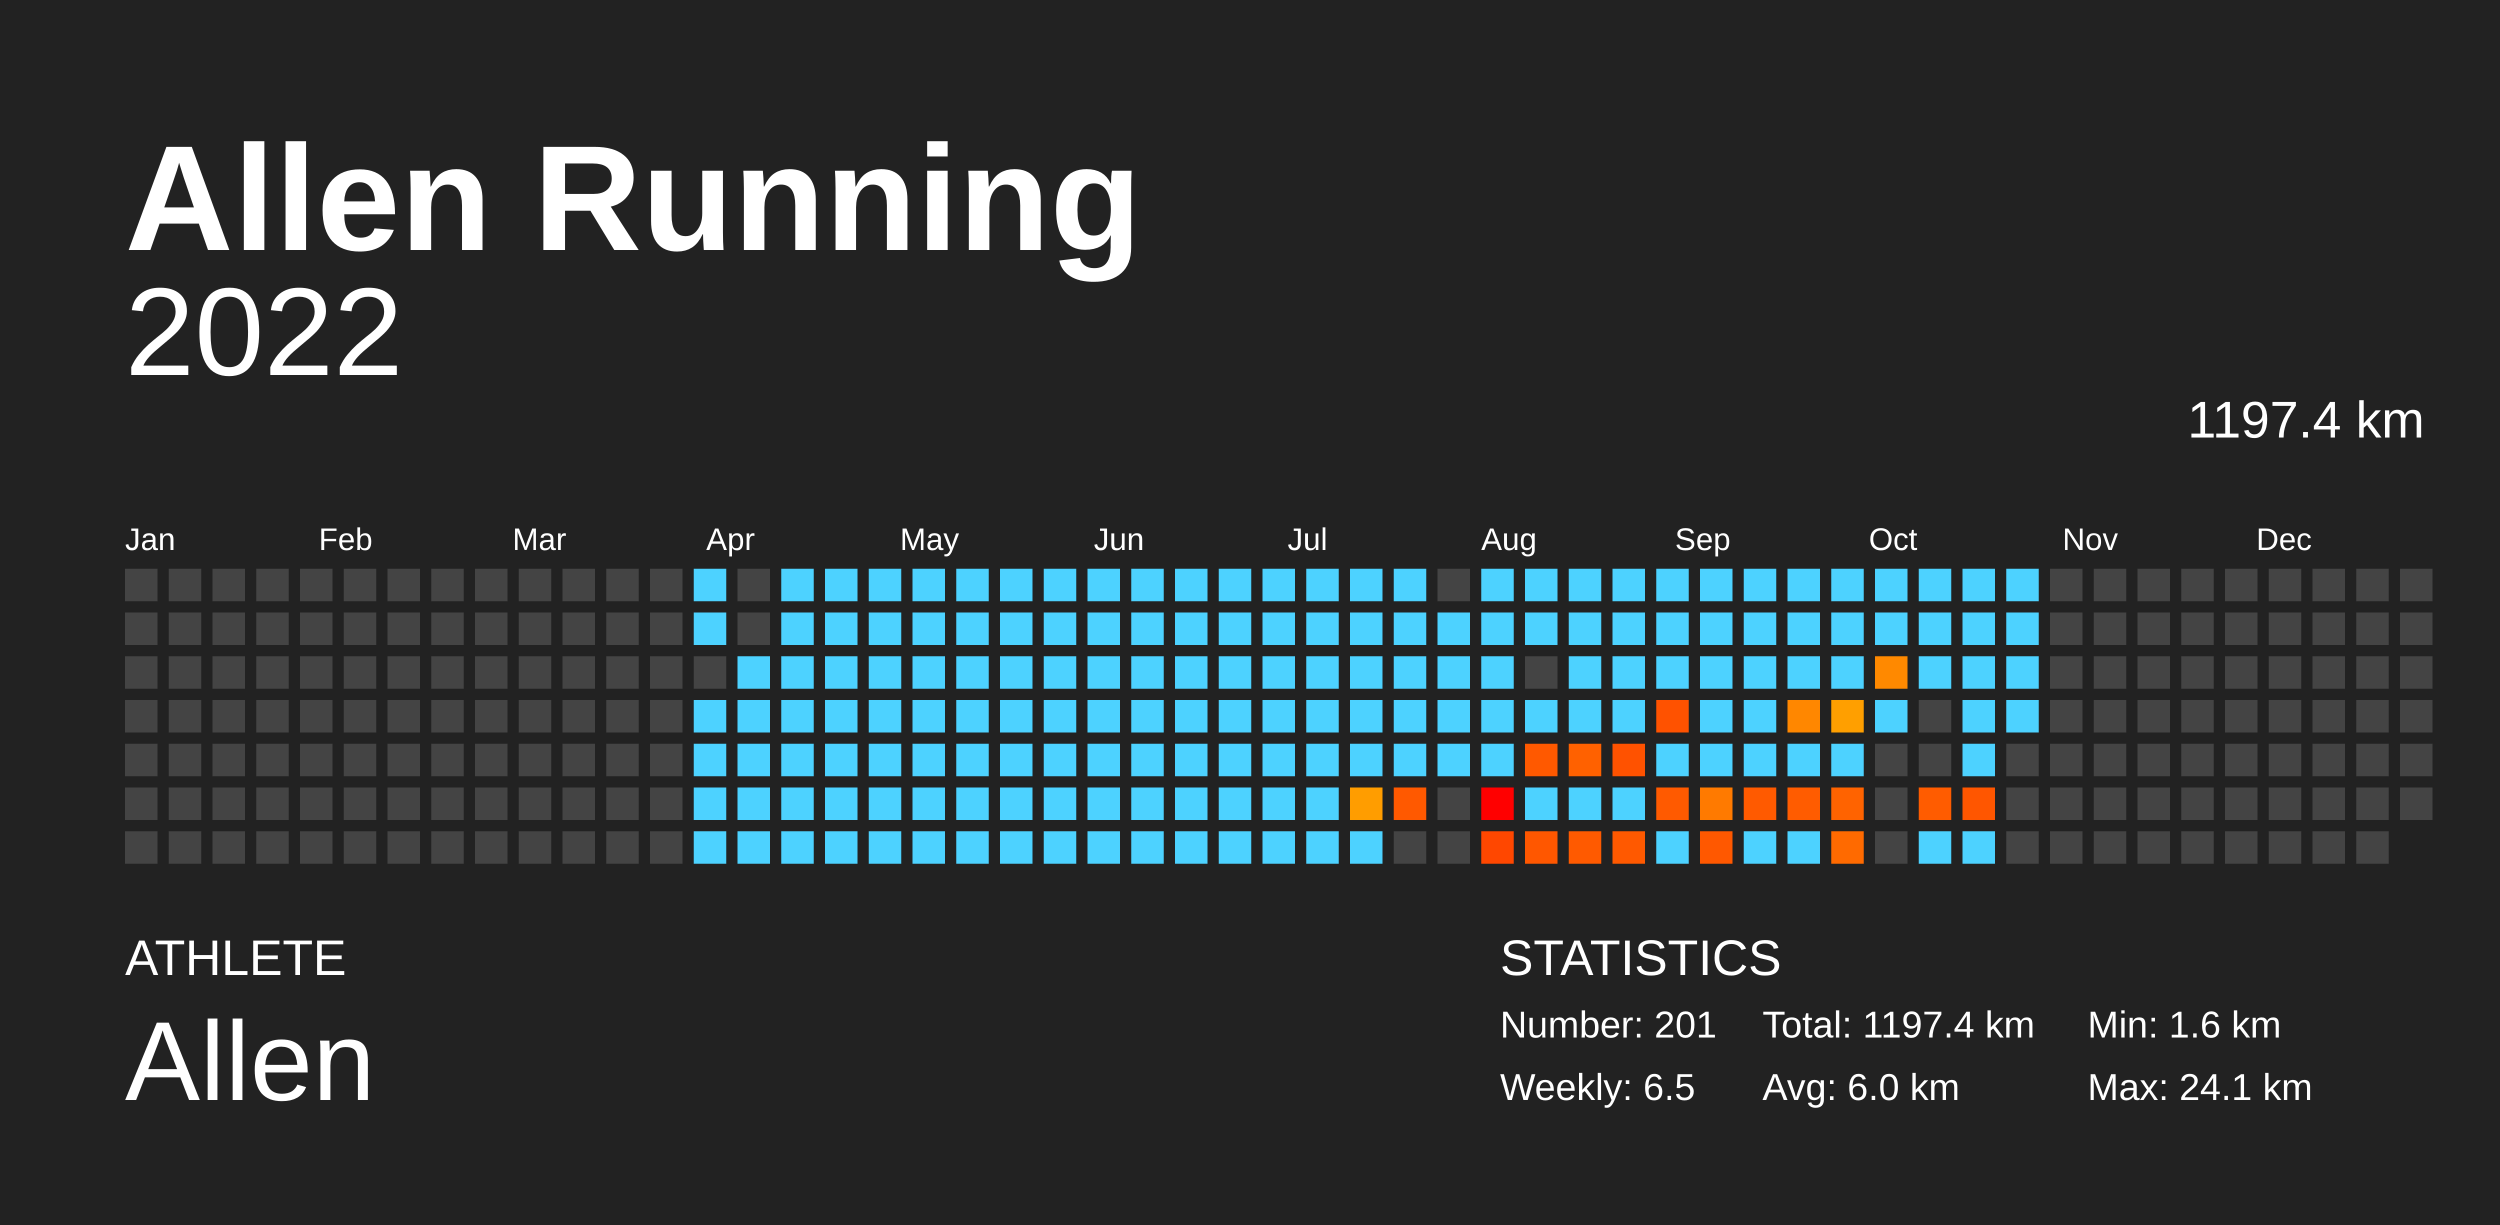
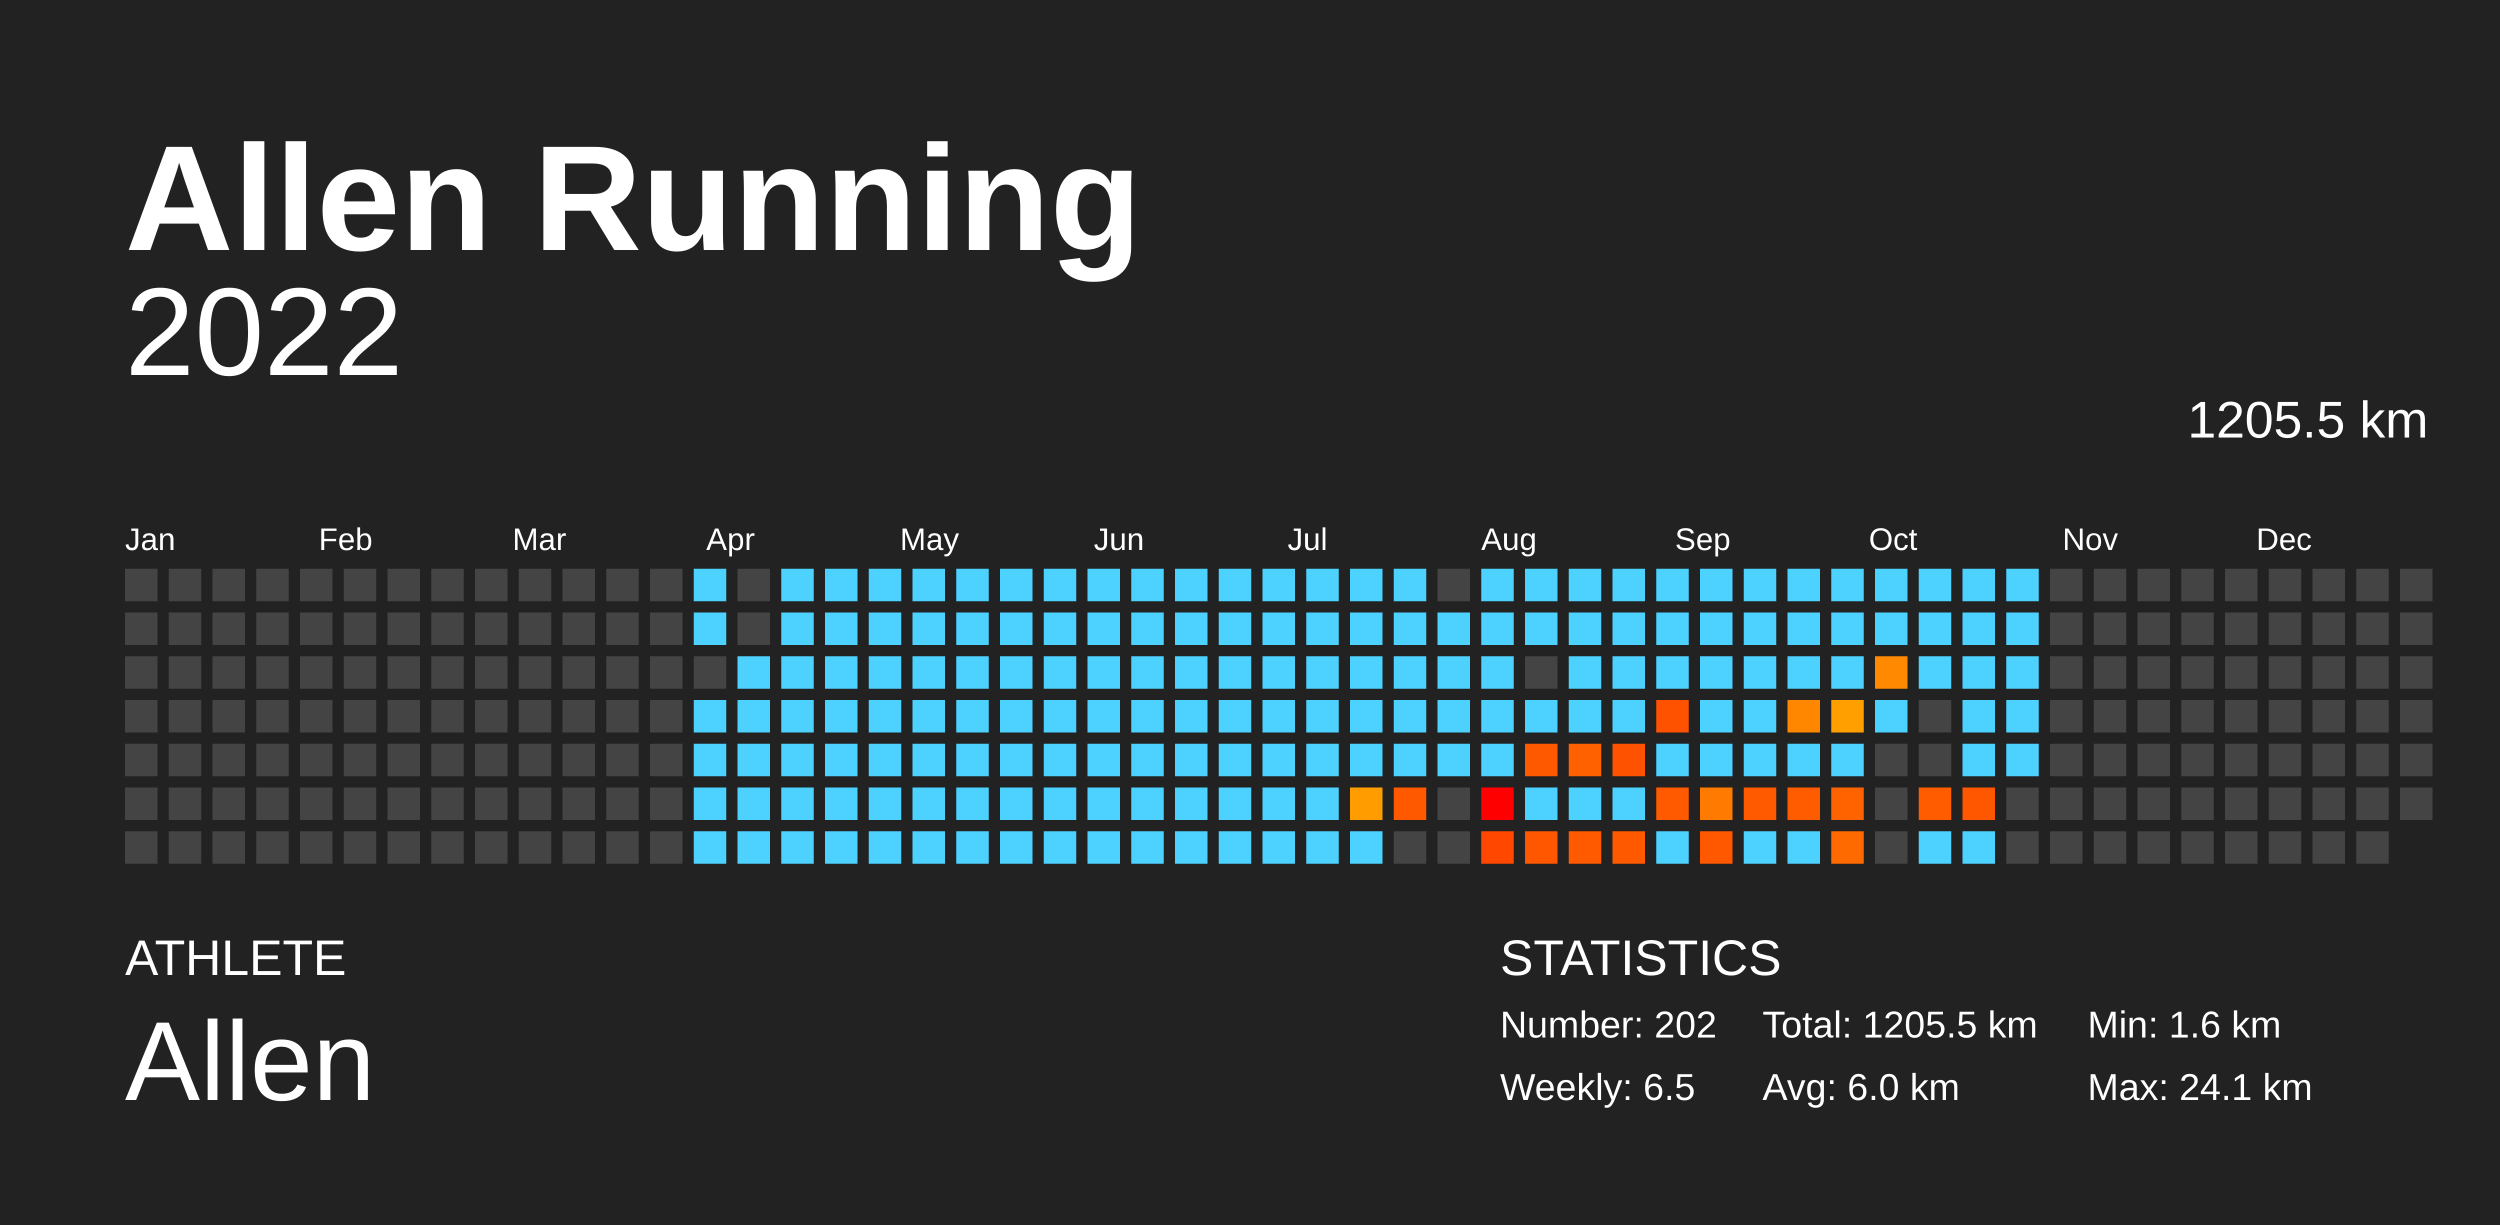
<svg xmlns="http://www.w3.org/2000/svg" baseProfile="full" height="98mm" version="1.1" viewBox="0,0,200,98" width="200mm">
  <defs />
  <rect fill="#222222" height="98" width="200" x="0" y="0" />
  <text fill="#FFFFFF" style="font-size:12px; font-family:Arial; font-weight:bold;" x="10" y="20">Allen Running</text>
  <text fill="#FFFFFF" style="font-size:4px; font-family:Arial" x="10" y="78">ATHLETE</text>
  <text fill="#FFFFFF" style="font-size:9px; font-family:Arial" x="10" y="88">Allen</text>
  <text fill="#FFFFFF" style="font-size:4px; font-family:Arial" x="120" y="78">STATISTICS</text>
-   <text fill="#FFFFFF" style="font-size:3px; font-family:Arial" x="120" y="83">Number: 201</text>
+   <text fill="#FFFFFF" style="font-size:3px; font-family:Arial" x="120" y="83">Number: 202</text>
  <text fill="#FFFFFF" style="font-size:3px; font-family:Arial" x="120" y="88">Weekly: 6.5</text>
-   <text fill="#FFFFFF" style="font-size:3px; font-family:Arial" x="141" y="83">Total: 1197.4 km</text>
+   <text fill="#FFFFFF" style="font-size:3px; font-family:Arial" x="141" y="83">Total: 1205.5 km</text>
  <text fill="#FFFFFF" style="font-size:3px; font-family:Arial" x="141" y="88">Avg: 6.0 km</text>
  <text fill="#FFFFFF" style="font-size:3px; font-family:Arial" x="167" y="83">Min: 1.6 km</text>
  <text fill="#FFFFFF" style="font-size:3px; font-family:Arial" x="167" y="88">Max: 24.1 km</text>
  <text alignment-baseline="hanging" fill="#FFFFFF" style="font-size:10.0px; font-family:Arial;" x="10" y="30">2022</text>
-   <text alignment-baseline="hanging" fill="#FFFFFF" style="font-size:4.125px; font-family:Arial;" x="175" y="35">1197.4 km</text>
+   <text alignment-baseline="hanging" fill="#FFFFFF" style="font-size:4.125px; font-family:Arial;" x="175" y="35">1205.5 km</text>
  <text fill="#FFFFFF" style="font-size:2.5px; font-family:Arial" x="10.0" y="44">Jan</text>
  <text fill="#FFFFFF" style="font-size:2.5px; font-family:Arial" x="25.5" y="44">Feb</text>
  <text fill="#FFFFFF" style="font-size:2.5px; font-family:Arial" x="41.0" y="44">Mar</text>
  <text fill="#FFFFFF" style="font-size:2.5px; font-family:Arial" x="56.5" y="44">Apr</text>
  <text fill="#FFFFFF" style="font-size:2.5px; font-family:Arial" x="72.0" y="44">May</text>
  <text fill="#FFFFFF" style="font-size:2.5px; font-family:Arial" x="87.5" y="44">Jun</text>
  <text fill="#FFFFFF" style="font-size:2.5px; font-family:Arial" x="103.0" y="44">Jul</text>
  <text fill="#FFFFFF" style="font-size:2.5px; font-family:Arial" x="118.5" y="44">Aug</text>
  <text fill="#FFFFFF" style="font-size:2.5px; font-family:Arial" x="134.0" y="44">Sep</text>
  <text fill="#FFFFFF" style="font-size:2.5px; font-family:Arial" x="149.5" y="44">Oct</text>
  <text fill="#FFFFFF" style="font-size:2.5px; font-family:Arial" x="165.0" y="44">Nov</text>
  <text fill="#FFFFFF" style="font-size:2.5px; font-family:Arial" x="180.5" y="44">Dec</text>
  <rect fill="#444444" height="2.6" width="2.6" x="10.0" y="45.5" />
  <rect fill="#444444" height="2.6" width="2.6" x="10.0" y="49.0" />
  <rect fill="#444444" height="2.6" width="2.6" x="10.0" y="52.5" />
  <rect fill="#444444" height="2.6" width="2.6" x="10.0" y="56.0" />
  <rect fill="#444444" height="2.6" width="2.6" x="10.0" y="59.5" />
  <rect fill="#444444" height="2.6" width="2.6" x="10.0" y="63.0" />
  <rect fill="#444444" height="2.6" width="2.6" x="10.0" y="66.5" />
  <rect fill="#444444" height="2.6" width="2.6" x="13.5" y="45.5" />
  <rect fill="#444444" height="2.6" width="2.6" x="13.5" y="49.0" />
  <rect fill="#444444" height="2.6" width="2.6" x="13.5" y="52.5" />
  <rect fill="#444444" height="2.6" width="2.6" x="13.5" y="56.0" />
  <rect fill="#444444" height="2.6" width="2.6" x="13.5" y="59.5" />
  <rect fill="#444444" height="2.6" width="2.6" x="13.5" y="63.0" />
  <rect fill="#444444" height="2.6" width="2.6" x="13.5" y="66.5" />
  <rect fill="#444444" height="2.6" width="2.6" x="17.0" y="45.5" />
  <rect fill="#444444" height="2.6" width="2.6" x="17.0" y="49.0" />
  <rect fill="#444444" height="2.6" width="2.6" x="17.0" y="52.5" />
  <rect fill="#444444" height="2.6" width="2.6" x="17.0" y="56.0" />
  <rect fill="#444444" height="2.6" width="2.6" x="17.0" y="59.5" />
  <rect fill="#444444" height="2.6" width="2.6" x="17.0" y="63.0" />
  <rect fill="#444444" height="2.6" width="2.6" x="17.0" y="66.5" />
  <rect fill="#444444" height="2.6" width="2.6" x="20.5" y="45.5" />
  <rect fill="#444444" height="2.6" width="2.6" x="20.5" y="49.0" />
  <rect fill="#444444" height="2.6" width="2.6" x="20.5" y="52.5" />
  <rect fill="#444444" height="2.6" width="2.6" x="20.5" y="56.0" />
  <rect fill="#444444" height="2.6" width="2.6" x="20.5" y="59.5" />
  <rect fill="#444444" height="2.6" width="2.6" x="20.5" y="63.0" />
  <rect fill="#444444" height="2.6" width="2.6" x="20.5" y="66.5" />
  <rect fill="#444444" height="2.6" width="2.6" x="24.0" y="45.5" />
  <rect fill="#444444" height="2.6" width="2.6" x="24.0" y="49.0" />
  <rect fill="#444444" height="2.6" width="2.6" x="24.0" y="52.5" />
  <rect fill="#444444" height="2.6" width="2.6" x="24.0" y="56.0" />
  <rect fill="#444444" height="2.6" width="2.6" x="24.0" y="59.5" />
  <rect fill="#444444" height="2.6" width="2.6" x="24.0" y="63.0" />
  <rect fill="#444444" height="2.6" width="2.6" x="24.0" y="66.5" />
  <rect fill="#444444" height="2.6" width="2.6" x="27.5" y="45.5" />
  <rect fill="#444444" height="2.6" width="2.6" x="27.5" y="49.0" />
  <rect fill="#444444" height="2.6" width="2.6" x="27.5" y="52.5" />
  <rect fill="#444444" height="2.6" width="2.6" x="27.5" y="56.0" />
  <rect fill="#444444" height="2.6" width="2.6" x="27.5" y="59.5" />
  <rect fill="#444444" height="2.6" width="2.6" x="27.5" y="63.0" />
  <rect fill="#444444" height="2.6" width="2.6" x="27.5" y="66.5" />
  <rect fill="#444444" height="2.6" width="2.6" x="31.0" y="45.5" />
  <rect fill="#444444" height="2.6" width="2.6" x="31.0" y="49.0" />
  <rect fill="#444444" height="2.6" width="2.6" x="31.0" y="52.5" />
  <rect fill="#444444" height="2.6" width="2.6" x="31.0" y="56.0" />
  <rect fill="#444444" height="2.6" width="2.6" x="31.0" y="59.5" />
  <rect fill="#444444" height="2.6" width="2.6" x="31.0" y="63.0" />
  <rect fill="#444444" height="2.6" width="2.6" x="31.0" y="66.5" />
  <rect fill="#444444" height="2.6" width="2.6" x="34.5" y="45.5" />
  <rect fill="#444444" height="2.6" width="2.6" x="34.5" y="49.0" />
  <rect fill="#444444" height="2.6" width="2.6" x="34.5" y="52.5" />
  <rect fill="#444444" height="2.6" width="2.6" x="34.5" y="56.0" />
  <rect fill="#444444" height="2.6" width="2.6" x="34.5" y="59.5" />
  <rect fill="#444444" height="2.6" width="2.6" x="34.5" y="63.0" />
  <rect fill="#444444" height="2.6" width="2.6" x="34.5" y="66.5" />
  <rect fill="#444444" height="2.6" width="2.6" x="38.0" y="45.5" />
  <rect fill="#444444" height="2.6" width="2.6" x="38.0" y="49.0" />
  <rect fill="#444444" height="2.6" width="2.6" x="38.0" y="52.5" />
  <rect fill="#444444" height="2.6" width="2.6" x="38.0" y="56.0" />
  <rect fill="#444444" height="2.6" width="2.6" x="38.0" y="59.5" />
  <rect fill="#444444" height="2.6" width="2.6" x="38.0" y="63.0" />
  <rect fill="#444444" height="2.6" width="2.6" x="38.0" y="66.5" />
  <rect fill="#444444" height="2.6" width="2.6" x="41.5" y="45.5" />
  <rect fill="#444444" height="2.6" width="2.6" x="41.5" y="49.0" />
  <rect fill="#444444" height="2.6" width="2.6" x="41.5" y="52.5" />
  <rect fill="#444444" height="2.6" width="2.6" x="41.5" y="56.0" />
  <rect fill="#444444" height="2.6" width="2.6" x="41.5" y="59.5" />
  <rect fill="#444444" height="2.6" width="2.6" x="41.5" y="63.0" />
  <rect fill="#444444" height="2.6" width="2.6" x="41.5" y="66.5" />
  <rect fill="#444444" height="2.6" width="2.6" x="45.0" y="45.5" />
  <rect fill="#444444" height="2.6" width="2.6" x="45.0" y="49.0" />
  <rect fill="#444444" height="2.6" width="2.6" x="45.0" y="52.5" />
  <rect fill="#444444" height="2.6" width="2.6" x="45.0" y="56.0" />
  <rect fill="#444444" height="2.6" width="2.6" x="45.0" y="59.5" />
  <rect fill="#444444" height="2.6" width="2.6" x="45.0" y="63.0" />
  <rect fill="#444444" height="2.6" width="2.6" x="45.0" y="66.5" />
  <rect fill="#444444" height="2.6" width="2.6" x="48.5" y="45.5" />
  <rect fill="#444444" height="2.6" width="2.6" x="48.5" y="49.0" />
  <rect fill="#444444" height="2.6" width="2.6" x="48.5" y="52.5" />
  <rect fill="#444444" height="2.6" width="2.6" x="48.5" y="56.0" />
  <rect fill="#444444" height="2.6" width="2.6" x="48.5" y="59.5" />
  <rect fill="#444444" height="2.6" width="2.6" x="48.5" y="63.0" />
  <rect fill="#444444" height="2.6" width="2.6" x="48.5" y="66.5" />
  <rect fill="#444444" height="2.6" width="2.6" x="52.0" y="45.5" />
  <rect fill="#444444" height="2.6" width="2.6" x="52.0" y="49.0" />
  <rect fill="#444444" height="2.6" width="2.6" x="52.0" y="52.5" />
  <rect fill="#444444" height="2.6" width="2.6" x="52.0" y="56.0" />
  <rect fill="#444444" height="2.6" width="2.6" x="52.0" y="59.5" />
  <rect fill="#444444" height="2.6" width="2.6" x="52.0" y="63.0" />
  <rect fill="#444444" height="2.6" width="2.6" x="52.0" y="66.5" />
  <rect fill="#4dd2ff" height="2.6" width="2.6" x="55.5" y="45.5" />
  <rect fill="#4dd2ff" height="2.6" width="2.6" x="55.5" y="49.0" />
  <rect fill="#444444" height="2.6" width="2.6" x="55.5" y="52.5" />
  <rect fill="#4dd2ff" height="2.6" width="2.6" x="55.5" y="56.0" />
  <rect fill="#4dd2ff" height="2.6" width="2.6" x="55.5" y="59.5" />
  <rect fill="#4dd2ff" height="2.6" width="2.6" x="55.5" y="63.0" />
  <rect fill="#4dd2ff" height="2.6" width="2.6" x="55.5" y="66.5" />
  <rect fill="#444444" height="2.6" width="2.6" x="59.0" y="45.5" />
  <rect fill="#444444" height="2.6" width="2.6" x="59.0" y="49.0" />
  <rect fill="#4dd2ff" height="2.6" width="2.6" x="59.0" y="52.5" />
  <rect fill="#4dd2ff" height="2.6" width="2.6" x="59.0" y="56.0" />
  <rect fill="#4dd2ff" height="2.6" width="2.6" x="59.0" y="59.5" />
  <rect fill="#4dd2ff" height="2.6" width="2.6" x="59.0" y="63.0" />
  <rect fill="#4dd2ff" height="2.6" width="2.6" x="59.0" y="66.5" />
  <rect fill="#4dd2ff" height="2.6" width="2.6" x="62.5" y="45.5" />
  <rect fill="#4dd2ff" height="2.6" width="2.6" x="62.5" y="49.0" />
  <rect fill="#4dd2ff" height="2.6" width="2.6" x="62.5" y="52.5" />
  <rect fill="#4dd2ff" height="2.6" width="2.6" x="62.5" y="56.0" />
  <rect fill="#4dd2ff" height="2.6" width="2.6" x="62.5" y="59.5" />
  <rect fill="#4dd2ff" height="2.6" width="2.6" x="62.5" y="63.0" />
  <rect fill="#4dd2ff" height="2.6" width="2.6" x="62.5" y="66.5" />
  <rect fill="#4dd2ff" height="2.6" width="2.6" x="66.0" y="45.5" />
  <rect fill="#4dd2ff" height="2.6" width="2.6" x="66.0" y="49.0" />
  <rect fill="#4dd2ff" height="2.6" width="2.6" x="66.0" y="52.5" />
  <rect fill="#4dd2ff" height="2.6" width="2.6" x="66.0" y="56.0" />
  <rect fill="#4dd2ff" height="2.6" width="2.6" x="66.0" y="59.5" />
  <rect fill="#4dd2ff" height="2.6" width="2.6" x="66.0" y="63.0" />
  <rect fill="#4dd2ff" height="2.6" width="2.6" x="66.0" y="66.5" />
  <rect fill="#4dd2ff" height="2.6" width="2.6" x="69.5" y="45.5" />
  <rect fill="#4dd2ff" height="2.6" width="2.6" x="69.5" y="49.0" />
  <rect fill="#4dd2ff" height="2.6" width="2.6" x="69.5" y="52.5" />
  <rect fill="#4dd2ff" height="2.6" width="2.6" x="69.5" y="56.0" />
  <rect fill="#4dd2ff" height="2.6" width="2.6" x="69.5" y="59.5" />
  <rect fill="#4dd2ff" height="2.6" width="2.6" x="69.5" y="63.0" />
  <rect fill="#4dd2ff" height="2.6" width="2.6" x="69.5" y="66.5" />
  <rect fill="#4dd2ff" height="2.6" width="2.6" x="73.0" y="45.5" />
  <rect fill="#4dd2ff" height="2.6" width="2.6" x="73.0" y="49.0" />
  <rect fill="#4dd2ff" height="2.6" width="2.6" x="73.0" y="52.5" />
  <rect fill="#4dd2ff" height="2.6" width="2.6" x="73.0" y="56.0" />
  <rect fill="#4dd2ff" height="2.6" width="2.6" x="73.0" y="59.5" />
  <rect fill="#4dd2ff" height="2.6" width="2.6" x="73.0" y="63.0" />
  <rect fill="#4dd2ff" height="2.6" width="2.6" x="73.0" y="66.5" />
  <rect fill="#4dd2ff" height="2.6" width="2.6" x="76.5" y="45.5" />
  <rect fill="#4dd2ff" height="2.6" width="2.6" x="76.5" y="49.0" />
  <rect fill="#4dd2ff" height="2.6" width="2.6" x="76.5" y="52.5" />
  <rect fill="#4dd2ff" height="2.6" width="2.6" x="76.5" y="56.0" />
  <rect fill="#4dd2ff" height="2.6" width="2.6" x="76.5" y="59.5" />
  <rect fill="#4dd2ff" height="2.6" width="2.6" x="76.5" y="63.0" />
  <rect fill="#4dd2ff" height="2.6" width="2.6" x="76.5" y="66.5" />
  <rect fill="#4dd2ff" height="2.6" width="2.6" x="80.0" y="45.5" />
  <rect fill="#4dd2ff" height="2.6" width="2.6" x="80.0" y="49.0" />
  <rect fill="#4dd2ff" height="2.6" width="2.6" x="80.0" y="52.5" />
  <rect fill="#4dd2ff" height="2.6" width="2.6" x="80.0" y="56.0" />
  <rect fill="#4dd2ff" height="2.6" width="2.6" x="80.0" y="59.5" />
  <rect fill="#4dd2ff" height="2.6" width="2.6" x="80.0" y="63.0" />
  <rect fill="#4dd2ff" height="2.6" width="2.6" x="80.0" y="66.5" />
  <rect fill="#4dd2ff" height="2.6" width="2.6" x="83.5" y="45.5" />
  <rect fill="#4dd2ff" height="2.6" width="2.6" x="83.5" y="49.0" />
  <rect fill="#4dd2ff" height="2.6" width="2.6" x="83.5" y="52.5" />
  <rect fill="#4dd2ff" height="2.6" width="2.6" x="83.5" y="56.0" />
  <rect fill="#4dd2ff" height="2.6" width="2.6" x="83.5" y="59.5" />
  <rect fill="#4dd2ff" height="2.6" width="2.6" x="83.5" y="63.0" />
  <rect fill="#4dd2ff" height="2.6" width="2.6" x="83.5" y="66.5" />
  <rect fill="#4dd2ff" height="2.6" width="2.6" x="87.0" y="45.5" />
  <rect fill="#4dd2ff" height="2.6" width="2.6" x="87.0" y="49.0" />
  <rect fill="#4dd2ff" height="2.6" width="2.6" x="87.0" y="52.5" />
  <rect fill="#4dd2ff" height="2.6" width="2.6" x="87.0" y="56.0" />
  <rect fill="#4dd2ff" height="2.6" width="2.6" x="87.0" y="59.5" />
  <rect fill="#4dd2ff" height="2.6" width="2.6" x="87.0" y="63.0" />
  <rect fill="#4dd2ff" height="2.6" width="2.6" x="87.0" y="66.5" />
  <rect fill="#4dd2ff" height="2.6" width="2.6" x="90.5" y="45.5" />
  <rect fill="#4dd2ff" height="2.6" width="2.6" x="90.5" y="49.0" />
  <rect fill="#4dd2ff" height="2.6" width="2.6" x="90.5" y="52.5" />
  <rect fill="#4dd2ff" height="2.6" width="2.6" x="90.5" y="56.0" />
  <rect fill="#4dd2ff" height="2.6" width="2.6" x="90.5" y="59.5" />
  <rect fill="#4dd2ff" height="2.6" width="2.6" x="90.5" y="63.0" />
  <rect fill="#4dd2ff" height="2.6" width="2.6" x="90.5" y="66.5" />
  <rect fill="#4dd2ff" height="2.6" width="2.6" x="94.0" y="45.5" />
  <rect fill="#4dd2ff" height="2.6" width="2.6" x="94.0" y="49.0" />
  <rect fill="#4dd2ff" height="2.6" width="2.6" x="94.0" y="52.5" />
  <rect fill="#4dd2ff" height="2.6" width="2.6" x="94.0" y="56.0" />
  <rect fill="#4dd2ff" height="2.6" width="2.6" x="94.0" y="59.5" />
  <rect fill="#4dd2ff" height="2.6" width="2.6" x="94.0" y="63.0" />
  <rect fill="#4dd2ff" height="2.6" width="2.6" x="94.0" y="66.5" />
  <rect fill="#4dd2ff" height="2.6" width="2.6" x="97.5" y="45.5" />
  <rect fill="#4dd2ff" height="2.6" width="2.6" x="97.5" y="49.0" />
  <rect fill="#4dd2ff" height="2.6" width="2.6" x="97.5" y="52.5" />
  <rect fill="#4dd2ff" height="2.6" width="2.6" x="97.5" y="56.0" />
  <rect fill="#4dd2ff" height="2.6" width="2.6" x="97.5" y="59.5" />
  <rect fill="#4dd2ff" height="2.6" width="2.6" x="97.5" y="63.0" />
  <rect fill="#4dd2ff" height="2.6" width="2.6" x="97.5" y="66.5" />
  <rect fill="#4dd2ff" height="2.6" width="2.6" x="101.0" y="45.5" />
  <rect fill="#4dd2ff" height="2.6" width="2.6" x="101.0" y="49.0" />
  <rect fill="#4dd2ff" height="2.6" width="2.6" x="101.0" y="52.5" />
  <rect fill="#4dd2ff" height="2.6" width="2.6" x="101.0" y="56.0" />
  <rect fill="#4dd2ff" height="2.6" width="2.6" x="101.0" y="59.5" />
  <rect fill="#4dd2ff" height="2.6" width="2.6" x="101.0" y="63.0" />
  <rect fill="#4dd2ff" height="2.6" width="2.6" x="101.0" y="66.5" />
  <rect fill="#4dd2ff" height="2.6" width="2.6" x="104.5" y="45.5" />
  <rect fill="#4dd2ff" height="2.6" width="2.6" x="104.5" y="49.0" />
  <rect fill="#4dd2ff" height="2.6" width="2.6" x="104.5" y="52.5" />
  <rect fill="#4dd2ff" height="2.6" width="2.6" x="104.5" y="56.0" />
  <rect fill="#4dd2ff" height="2.6" width="2.6" x="104.5" y="59.5" />
  <rect fill="#4dd2ff" height="2.6" width="2.6" x="104.5" y="63.0" />
  <rect fill="#4dd2ff" height="2.6" width="2.6" x="104.5" y="66.5" />
  <rect fill="#4dd2ff" height="2.6" width="2.6" x="108.0" y="45.5" />
  <rect fill="#4dd2ff" height="2.6" width="2.6" x="108.0" y="49.0" />
  <rect fill="#4dd2ff" height="2.6" width="2.6" x="108.0" y="52.5" />
  <rect fill="#4dd2ff" height="2.6" width="2.6" x="108.0" y="56.0" />
  <rect fill="#4dd2ff" height="2.6" width="2.6" x="108.0" y="59.5" />
  <rect fill="#ff9d00" height="2.6" width="2.6" x="108.0" y="63.0" />
  <rect fill="#4dd2ff" height="2.6" width="2.6" x="108.0" y="66.5" />
  <rect fill="#4dd2ff" height="2.6" width="2.6" x="111.5" y="45.5" />
  <rect fill="#4dd2ff" height="2.6" width="2.6" x="111.5" y="49.0" />
  <rect fill="#4dd2ff" height="2.6" width="2.6" x="111.5" y="52.5" />
  <rect fill="#4dd2ff" height="2.6" width="2.6" x="111.5" y="56.0" />
  <rect fill="#4dd2ff" height="2.6" width="2.6" x="111.5" y="59.5" />
  <rect fill="#ff5900" height="2.6" width="2.6" x="111.5" y="63.0" />
  <rect fill="#444444" height="2.6" width="2.6" x="111.5" y="66.5" />
  <rect fill="#444444" height="2.6" width="2.6" x="115.0" y="45.5" />
  <rect fill="#4dd2ff" height="2.6" width="2.6" x="115.0" y="49.0" />
  <rect fill="#4dd2ff" height="2.6" width="2.6" x="115.0" y="52.5" />
  <rect fill="#4dd2ff" height="2.6" width="2.6" x="115.0" y="56.0" />
  <rect fill="#4dd2ff" height="2.6" width="2.6" x="115.0" y="59.5" />
  <rect fill="#444444" height="2.6" width="2.6" x="115.0" y="63.0" />
  <rect fill="#444444" height="2.6" width="2.6" x="115.0" y="66.5" />
  <rect fill="#4dd2ff" height="2.6" width="2.6" x="118.5" y="45.5" />
  <rect fill="#4dd2ff" height="2.6" width="2.6" x="118.5" y="49.0" />
  <rect fill="#4dd2ff" height="2.6" width="2.6" x="118.5" y="52.5" />
  <rect fill="#4dd2ff" height="2.6" width="2.6" x="118.5" y="56.0" />
  <rect fill="#4dd2ff" height="2.6" width="2.6" x="118.5" y="59.5" />
  <rect fill="red" height="2.6" width="2.6" x="118.5" y="63.0" />
  <rect fill="#ff4700" height="2.6" width="2.6" x="118.5" y="66.5" />
  <rect fill="#4dd2ff" height="2.6" width="2.6" x="122.0" y="45.5" />
  <rect fill="#4dd2ff" height="2.6" width="2.6" x="122.0" y="49.0" />
  <rect fill="#444444" height="2.6" width="2.6" x="122.0" y="52.5" />
  <rect fill="#4dd2ff" height="2.6" width="2.6" x="122.0" y="56.0" />
  <rect fill="#ff5900" height="2.6" width="2.6" x="122.0" y="59.5" />
  <rect fill="#4dd2ff" height="2.6" width="2.6" x="122.0" y="63.0" />
  <rect fill="#ff5700" height="2.6" width="2.6" x="122.0" y="66.5" />
  <rect fill="#4dd2ff" height="2.6" width="2.6" x="125.5" y="45.5" />
  <rect fill="#4dd2ff" height="2.6" width="2.6" x="125.5" y="49.0" />
  <rect fill="#4dd2ff" height="2.6" width="2.6" x="125.5" y="52.5" />
  <rect fill="#4dd2ff" height="2.6" width="2.6" x="125.5" y="56.0" />
  <rect fill="#ff6100" height="2.6" width="2.6" x="125.5" y="59.5" />
  <rect fill="#4dd2ff" height="2.6" width="2.6" x="125.5" y="63.0" />
  <rect fill="#ff5a00" height="2.6" width="2.6" x="125.5" y="66.5" />
  <rect fill="#4dd2ff" height="2.6" width="2.6" x="129.0" y="45.5" />
  <rect fill="#4dd2ff" height="2.6" width="2.6" x="129.0" y="49.0" />
  <rect fill="#4dd2ff" height="2.6" width="2.6" x="129.0" y="52.5" />
  <rect fill="#4dd2ff" height="2.6" width="2.6" x="129.0" y="56.0" />
  <rect fill="#ff5200" height="2.6" width="2.6" x="129.0" y="59.5" />
  <rect fill="#4dd2ff" height="2.6" width="2.6" x="129.0" y="63.0" />
  <rect fill="#ff5900" height="2.6" width="2.6" x="129.0" y="66.5" />
  <rect fill="#4dd2ff" height="2.6" width="2.6" x="132.5" y="45.5" />
  <rect fill="#4dd2ff" height="2.6" width="2.6" x="132.5" y="49.0" />
  <rect fill="#4dd2ff" height="2.6" width="2.6" x="132.5" y="52.5" />
  <rect fill="#ff5200" height="2.6" width="2.6" x="132.5" y="56.0" />
  <rect fill="#4dd2ff" height="2.6" width="2.6" x="132.5" y="59.5" />
  <rect fill="#ff5a00" height="2.6" width="2.6" x="132.5" y="63.0" />
  <rect fill="#4dd2ff" height="2.6" width="2.6" x="132.5" y="66.5" />
  <rect fill="#4dd2ff" height="2.6" width="2.6" x="136.0" y="45.5" />
  <rect fill="#4dd2ff" height="2.6" width="2.6" x="136.0" y="49.0" />
  <rect fill="#4dd2ff" height="2.6" width="2.6" x="136.0" y="52.5" />
  <rect fill="#4dd2ff" height="2.6" width="2.6" x="136.0" y="56.0" />
  <rect fill="#4dd2ff" height="2.6" width="2.6" x="136.0" y="59.5" />
  <rect fill="#ff7a00" height="2.6" width="2.6" x="136.0" y="63.0" />
  <rect fill="#ff5800" height="2.6" width="2.6" x="136.0" y="66.5" />
  <rect fill="#4dd2ff" height="2.6" width="2.6" x="139.5" y="45.5" />
  <rect fill="#4dd2ff" height="2.6" width="2.6" x="139.5" y="49.0" />
  <rect fill="#4dd2ff" height="2.6" width="2.6" x="139.5" y="52.5" />
  <rect fill="#4dd2ff" height="2.6" width="2.6" x="139.5" y="56.0" />
  <rect fill="#4dd2ff" height="2.6" width="2.6" x="139.5" y="59.5" />
  <rect fill="#ff5a00" height="2.6" width="2.6" x="139.5" y="63.0" />
  <rect fill="#4dd2ff" height="2.6" width="2.6" x="139.5" y="66.5" />
  <rect fill="#4dd2ff" height="2.6" width="2.6" x="143.0" y="45.5" />
  <rect fill="#4dd2ff" height="2.6" width="2.6" x="143.0" y="49.0" />
  <rect fill="#4dd2ff" height="2.6" width="2.6" x="143.0" y="52.5" />
  <rect fill="#ff8700" height="2.6" width="2.6" x="143.0" y="56.0" />
  <rect fill="#4dd2ff" height="2.6" width="2.6" x="143.0" y="59.5" />
  <rect fill="#ff5c00" height="2.6" width="2.6" x="143.0" y="63.0" />
  <rect fill="#4dd2ff" height="2.6" width="2.6" x="143.0" y="66.5" />
  <rect fill="#4dd2ff" height="2.6" width="2.6" x="146.5" y="45.5" />
  <rect fill="#4dd2ff" height="2.6" width="2.6" x="146.5" y="49.0" />
  <rect fill="#4dd2ff" height="2.6" width="2.6" x="146.5" y="52.5" />
  <rect fill="#ff9f00" height="2.6" width="2.6" x="146.5" y="56.0" />
  <rect fill="#4dd2ff" height="2.6" width="2.6" x="146.5" y="59.5" />
  <rect fill="#ff6300" height="2.6" width="2.6" x="146.5" y="63.0" />
  <rect fill="#ff6a00" height="2.6" width="2.6" x="146.5" y="66.5" />
  <rect fill="#4dd2ff" height="2.6" width="2.6" x="150.0" y="45.5" />
  <rect fill="#4dd2ff" height="2.6" width="2.6" x="150.0" y="49.0" />
  <rect fill="#ff8900" height="2.6" width="2.6" x="150.0" y="52.5" />
  <rect fill="#4dd2ff" height="2.6" width="2.6" x="150.0" y="56.0" />
  <rect fill="#444444" height="2.6" width="2.6" x="150.0" y="59.5" />
  <rect fill="#444444" height="2.6" width="2.6" x="150.0" y="63.0" />
  <rect fill="#444444" height="2.6" width="2.6" x="150.0" y="66.5" />
  <rect fill="#4dd2ff" height="2.6" width="2.6" x="153.5" y="45.5" />
  <rect fill="#4dd2ff" height="2.6" width="2.6" x="153.5" y="49.0" />
  <rect fill="#4dd2ff" height="2.6" width="2.6" x="153.5" y="52.5" />
  <rect fill="#444444" height="2.6" width="2.6" x="153.5" y="56.0" />
  <rect fill="#444444" height="2.6" width="2.6" x="153.5" y="59.5" />
  <rect fill="#ff5c00" height="2.6" width="2.6" x="153.5" y="63.0" />
  <rect fill="#4dd2ff" height="2.6" width="2.6" x="153.5" y="66.5" />
  <rect fill="#4dd2ff" height="2.6" width="2.6" x="157.0" y="45.5" />
  <rect fill="#4dd2ff" height="2.6" width="2.6" x="157.0" y="49.0" />
  <rect fill="#4dd2ff" height="2.6" width="2.6" x="157.0" y="52.5" />
  <rect fill="#4dd2ff" height="2.6" width="2.6" x="157.0" y="56.0" />
  <rect fill="#4dd2ff" height="2.6" width="2.6" x="157.0" y="59.5" />
  <rect fill="#ff5600" height="2.6" width="2.6" x="157.0" y="63.0" />
  <rect fill="#4dd2ff" height="2.6" width="2.6" x="157.0" y="66.5" />
  <rect fill="#4dd2ff" height="2.6" width="2.6" x="160.5" y="45.5" />
  <rect fill="#4dd2ff" height="2.6" width="2.6" x="160.5" y="49.0" />
  <rect fill="#4dd2ff" height="2.6" width="2.6" x="160.5" y="52.5" />
  <rect fill="#4dd2ff" height="2.6" width="2.6" x="160.5" y="56.0" />
-   <rect fill="#444444" height="2.6" width="2.6" x="160.5" y="59.5" />
+   <rect fill="#4dd2ff" height="2.6" width="2.6" x="160.5" y="59.5" />
  <rect fill="#444444" height="2.6" width="2.6" x="160.5" y="63.0" />
  <rect fill="#444444" height="2.6" width="2.6" x="160.5" y="66.5" />
  <rect fill="#444444" height="2.6" width="2.6" x="164.0" y="45.5" />
  <rect fill="#444444" height="2.6" width="2.6" x="164.0" y="49.0" />
  <rect fill="#444444" height="2.6" width="2.6" x="164.0" y="52.5" />
  <rect fill="#444444" height="2.6" width="2.6" x="164.0" y="56.0" />
  <rect fill="#444444" height="2.6" width="2.6" x="164.0" y="59.5" />
  <rect fill="#444444" height="2.6" width="2.6" x="164.0" y="63.0" />
  <rect fill="#444444" height="2.6" width="2.6" x="164.0" y="66.5" />
  <rect fill="#444444" height="2.6" width="2.6" x="167.5" y="45.5" />
  <rect fill="#444444" height="2.6" width="2.6" x="167.5" y="49.0" />
  <rect fill="#444444" height="2.6" width="2.6" x="167.5" y="52.5" />
  <rect fill="#444444" height="2.6" width="2.6" x="167.5" y="56.0" />
  <rect fill="#444444" height="2.6" width="2.6" x="167.5" y="59.5" />
  <rect fill="#444444" height="2.6" width="2.6" x="167.5" y="63.0" />
  <rect fill="#444444" height="2.6" width="2.6" x="167.5" y="66.5" />
  <rect fill="#444444" height="2.6" width="2.6" x="171.0" y="45.5" />
  <rect fill="#444444" height="2.6" width="2.6" x="171.0" y="49.0" />
  <rect fill="#444444" height="2.6" width="2.6" x="171.0" y="52.5" />
  <rect fill="#444444" height="2.6" width="2.6" x="171.0" y="56.0" />
  <rect fill="#444444" height="2.6" width="2.6" x="171.0" y="59.5" />
  <rect fill="#444444" height="2.6" width="2.6" x="171.0" y="63.0" />
  <rect fill="#444444" height="2.6" width="2.6" x="171.0" y="66.5" />
  <rect fill="#444444" height="2.6" width="2.6" x="174.5" y="45.5" />
  <rect fill="#444444" height="2.6" width="2.6" x="174.5" y="49.0" />
  <rect fill="#444444" height="2.6" width="2.6" x="174.5" y="52.5" />
  <rect fill="#444444" height="2.6" width="2.6" x="174.5" y="56.0" />
  <rect fill="#444444" height="2.6" width="2.6" x="174.5" y="59.5" />
  <rect fill="#444444" height="2.6" width="2.6" x="174.5" y="63.0" />
  <rect fill="#444444" height="2.6" width="2.6" x="174.5" y="66.5" />
  <rect fill="#444444" height="2.6" width="2.6" x="178.0" y="45.5" />
  <rect fill="#444444" height="2.6" width="2.6" x="178.0" y="49.0" />
  <rect fill="#444444" height="2.6" width="2.6" x="178.0" y="52.5" />
  <rect fill="#444444" height="2.6" width="2.6" x="178.0" y="56.0" />
  <rect fill="#444444" height="2.6" width="2.6" x="178.0" y="59.5" />
  <rect fill="#444444" height="2.6" width="2.6" x="178.0" y="63.0" />
  <rect fill="#444444" height="2.6" width="2.6" x="178.0" y="66.5" />
  <rect fill="#444444" height="2.6" width="2.6" x="181.5" y="45.5" />
  <rect fill="#444444" height="2.6" width="2.6" x="181.5" y="49.0" />
  <rect fill="#444444" height="2.6" width="2.6" x="181.5" y="52.5" />
  <rect fill="#444444" height="2.6" width="2.6" x="181.5" y="56.0" />
  <rect fill="#444444" height="2.6" width="2.6" x="181.5" y="59.5" />
  <rect fill="#444444" height="2.6" width="2.6" x="181.5" y="63.0" />
  <rect fill="#444444" height="2.6" width="2.6" x="181.5" y="66.5" />
  <rect fill="#444444" height="2.6" width="2.6" x="185.0" y="45.5" />
  <rect fill="#444444" height="2.6" width="2.6" x="185.0" y="49.0" />
  <rect fill="#444444" height="2.6" width="2.6" x="185.0" y="52.5" />
  <rect fill="#444444" height="2.6" width="2.6" x="185.0" y="56.0" />
  <rect fill="#444444" height="2.6" width="2.6" x="185.0" y="59.5" />
  <rect fill="#444444" height="2.6" width="2.6" x="185.0" y="63.0" />
  <rect fill="#444444" height="2.6" width="2.6" x="185.0" y="66.5" />
  <rect fill="#444444" height="2.6" width="2.6" x="188.5" y="45.5" />
  <rect fill="#444444" height="2.6" width="2.6" x="188.5" y="49.0" />
  <rect fill="#444444" height="2.6" width="2.6" x="188.5" y="52.5" />
  <rect fill="#444444" height="2.6" width="2.6" x="188.5" y="56.0" />
  <rect fill="#444444" height="2.6" width="2.6" x="188.5" y="59.5" />
  <rect fill="#444444" height="2.6" width="2.6" x="188.5" y="63.0" />
  <rect fill="#444444" height="2.6" width="2.6" x="188.5" y="66.5" />
  <rect fill="#444444" height="2.6" width="2.6" x="192.0" y="45.5" />
  <rect fill="#444444" height="2.6" width="2.6" x="192.0" y="49.0" />
  <rect fill="#444444" height="2.6" width="2.6" x="192.0" y="52.5" />
  <rect fill="#444444" height="2.6" width="2.6" x="192.0" y="56.0" />
  <rect fill="#444444" height="2.6" width="2.6" x="192.0" y="59.5" />
  <rect fill="#444444" height="2.6" width="2.6" x="192.0" y="63.0" />
</svg>
